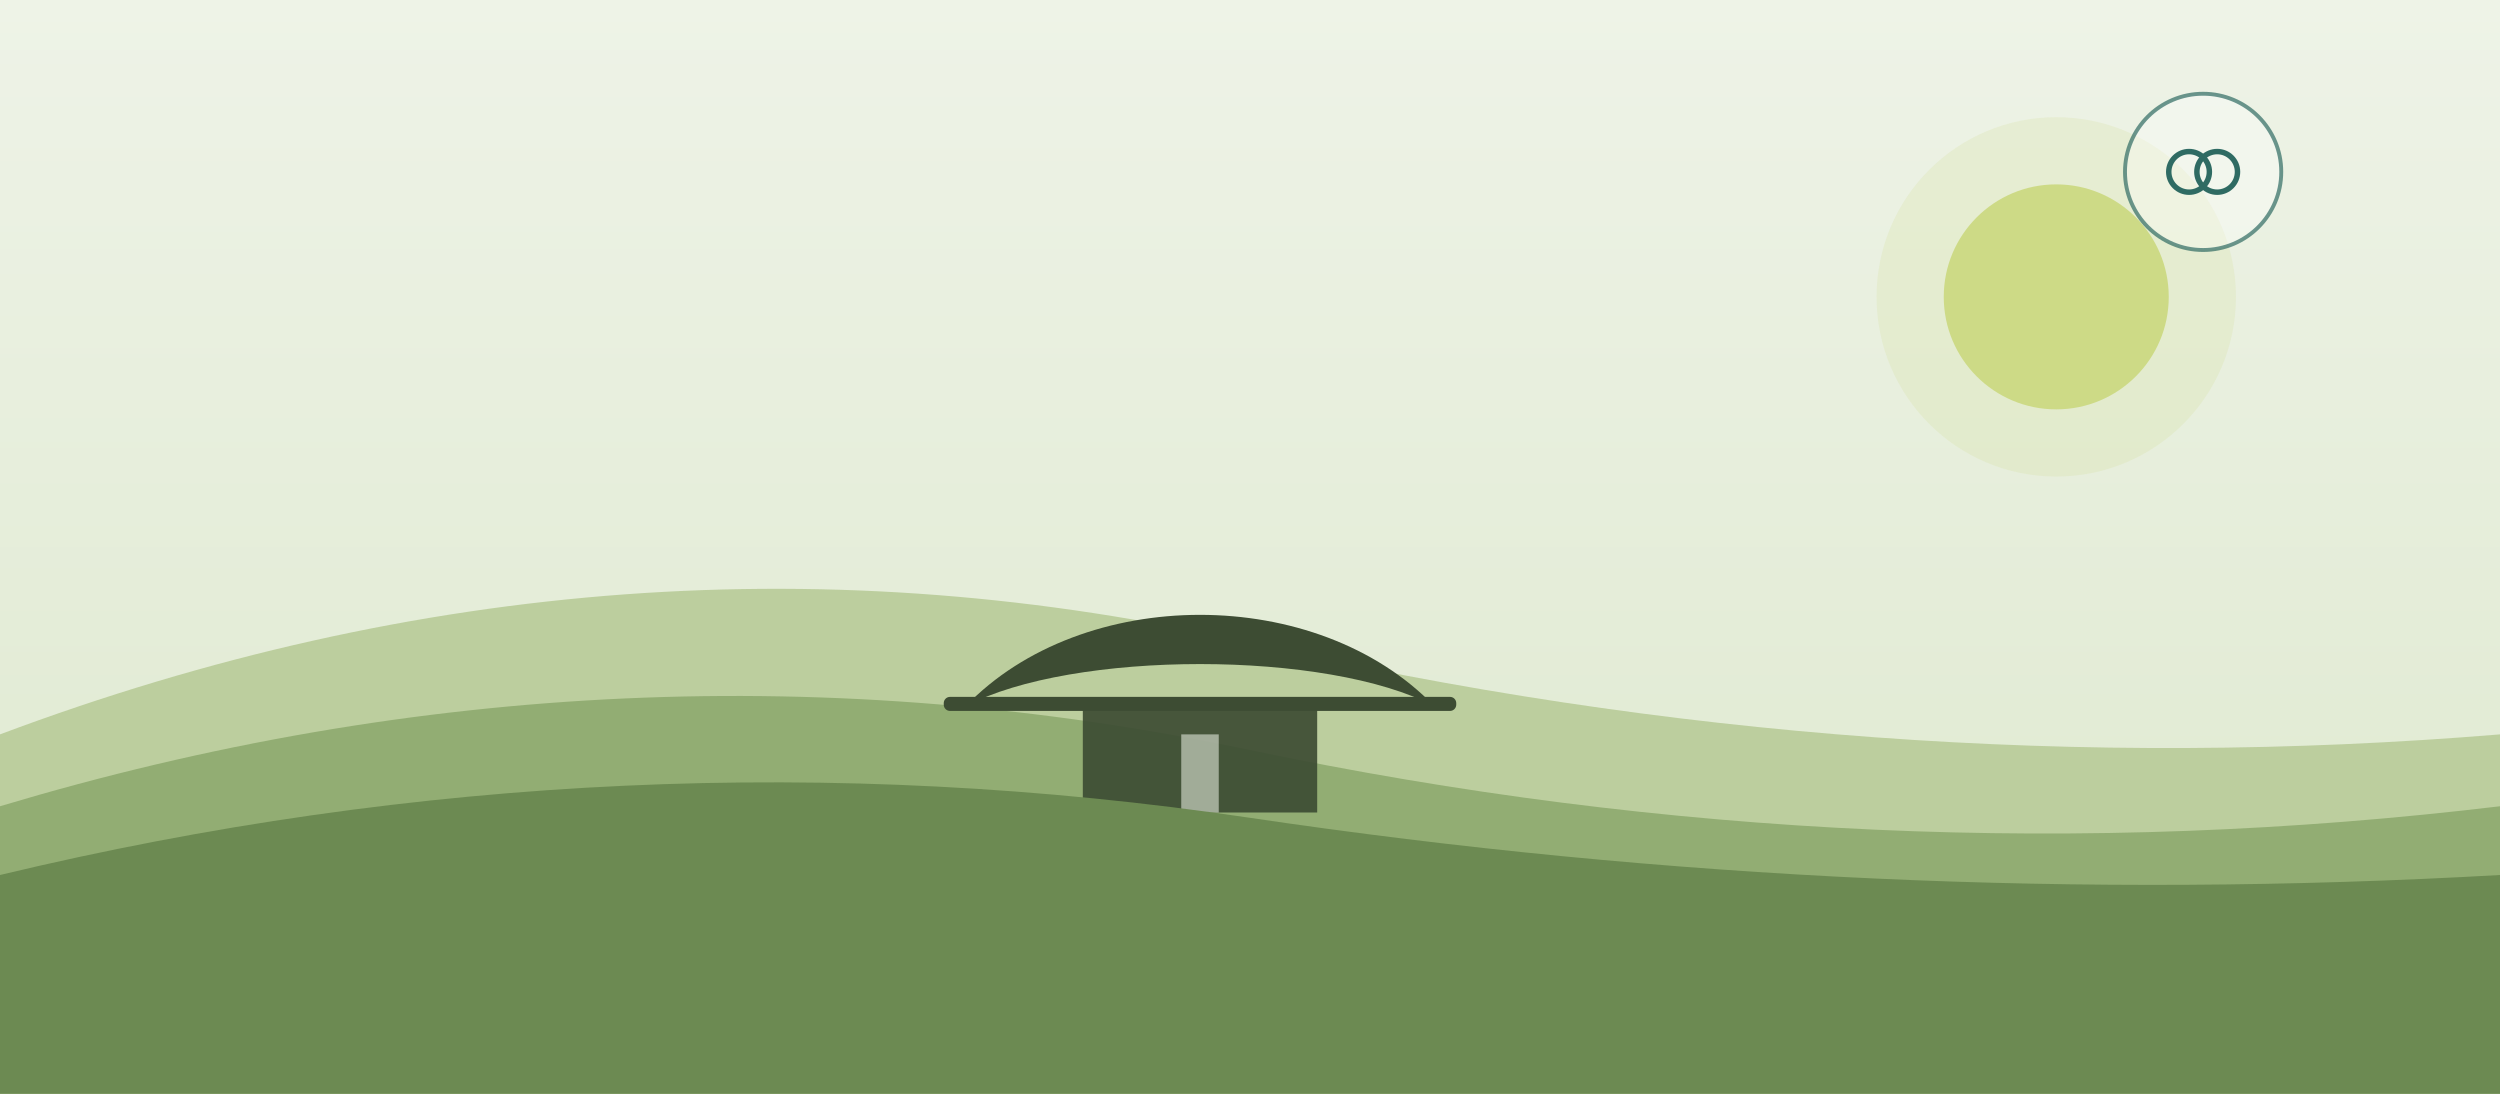
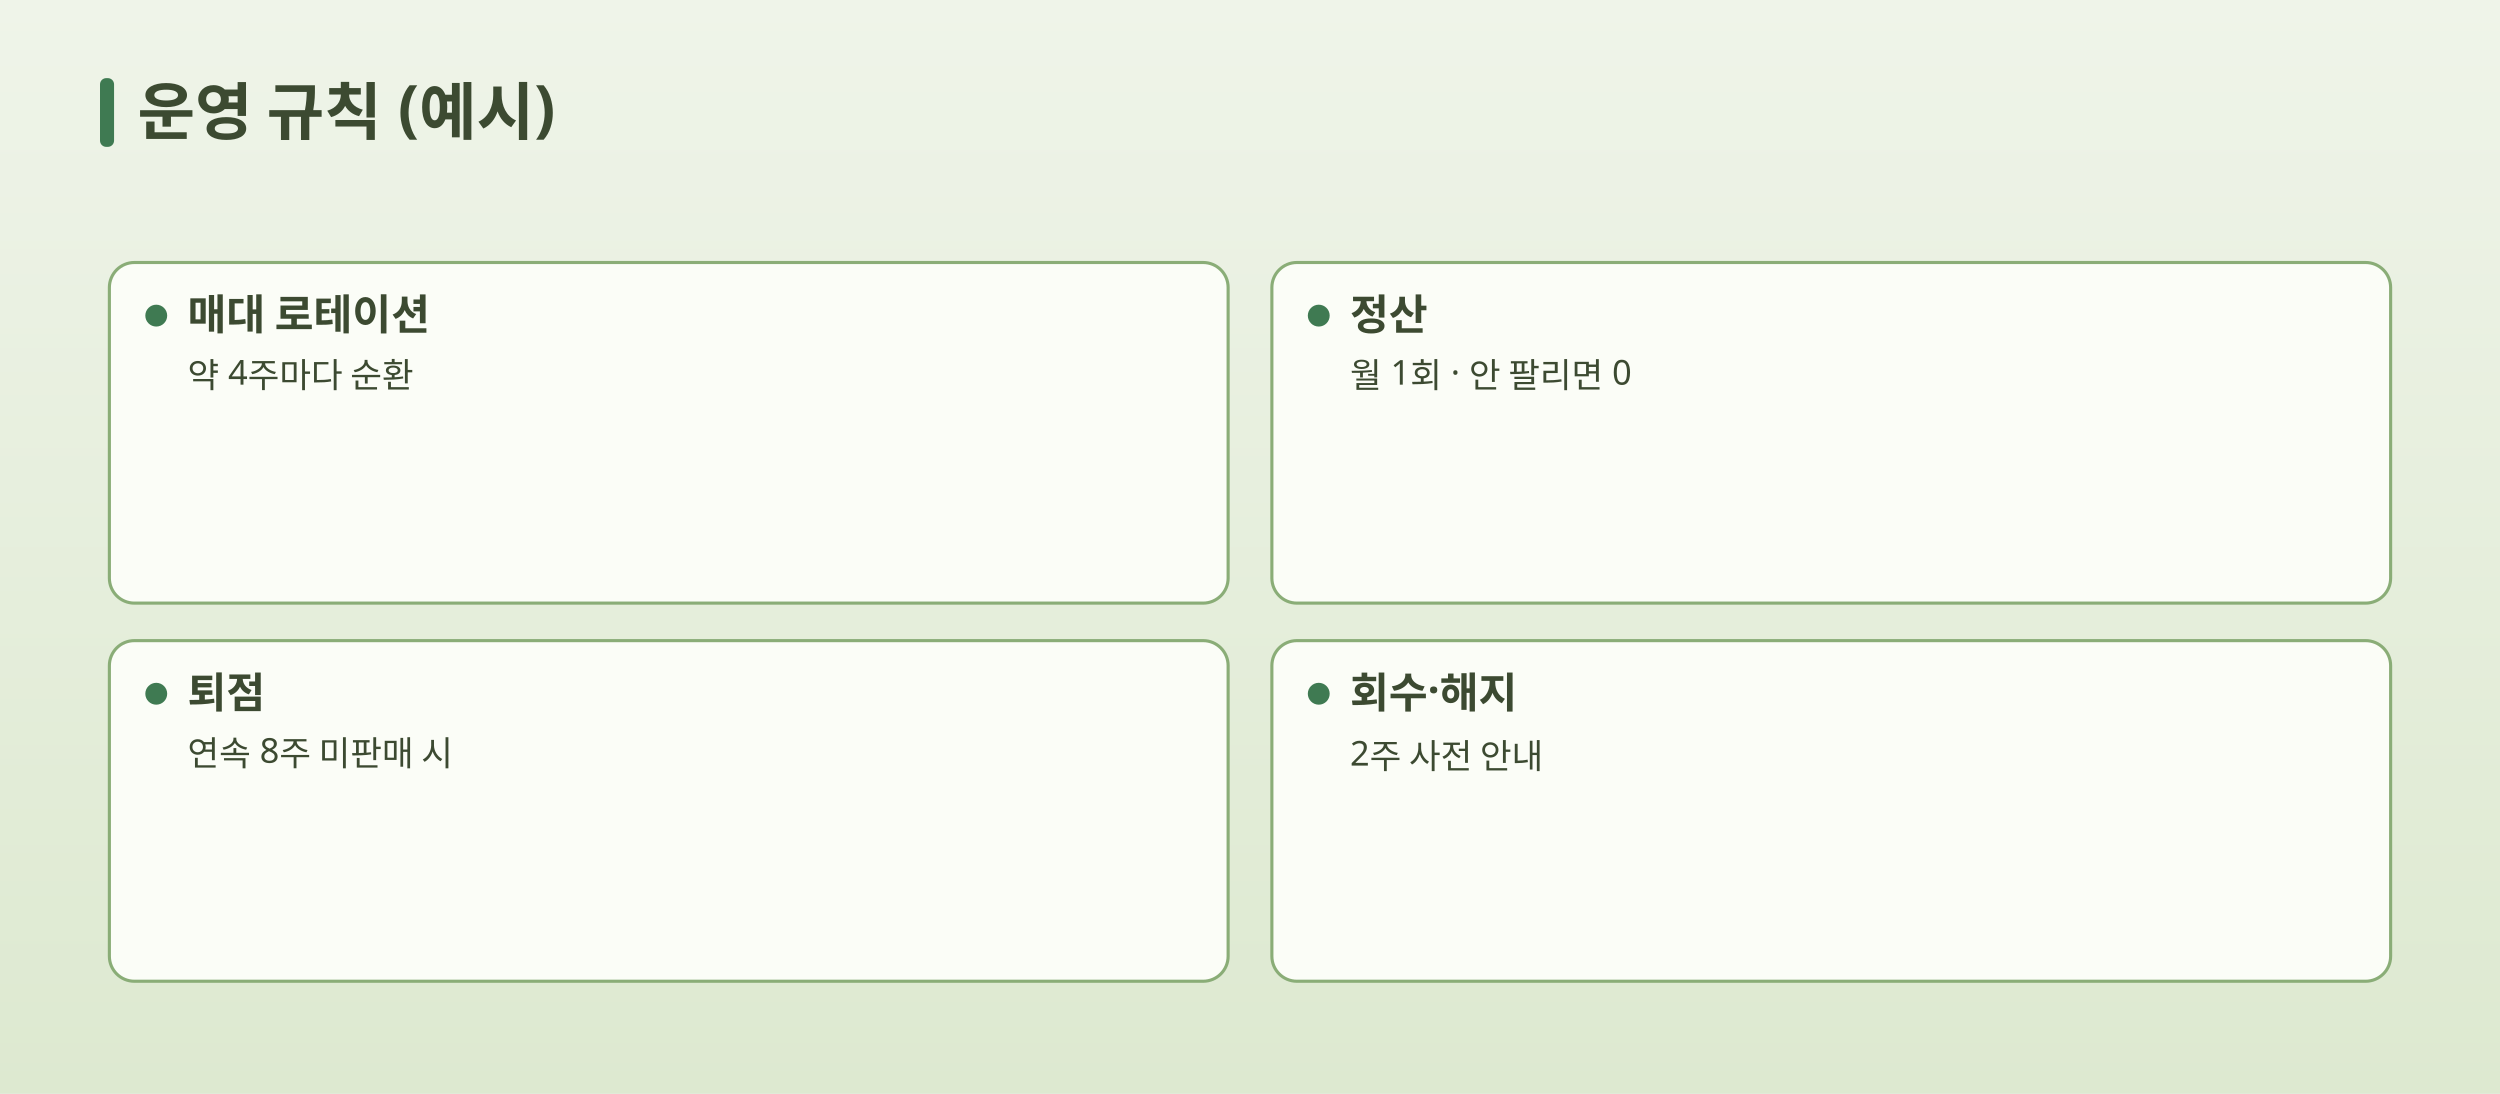
- <svg xmlns="http://www.w3.org/2000/svg" viewBox="0 0 1600 700" role="img" aria-label="헐버트 문서 일러스트">
+ <svg xmlns="http://www.w3.org/2000/svg" viewBox="0 0 1600 700" role="img" aria-label="운영 규칙 (예시)">
  <defs>
-     <linearGradient id="sky" x1="0" y1="0" x2="0" y2="1">
-       <stop offset="0" stop-color="#eef3e7" />
-       <stop offset="1" stop-color="#dde8cd" />
+     <linearGradient id="bg" x1="0" y1="0" x2="0" y2="1">
+       <stop offset="0" stop-color="#eff4e9" />
+       <stop offset="1" stop-color="#dde9d0" />
    </linearGradient>
  </defs>
-   <rect width="1600" height="700" fill="url(#sky)" />
-   <circle cx="1316" cy="190" r="115" fill="#cdda86" fill-opacity=".18" />
-   <circle cx="1316" cy="190" r="72" fill="#cdda86" />
-   <path d="M0,470 Q400,320 800,411.5 T1600,470 L1600,700 L0,700 Z" fill="#bcce9e" />
-   <path d="M0,516 Q400,396 800,480.0 T1600,516 L1600,700 L0,700 Z" fill="#92ad73" />
-   <rect x="693" y="452" width="150" height="68" fill="#3d4c33" fill-opacity=".92" />
-   <rect x="756" y="470" width="24" height="50" fill="#eef3e7" fill-opacity=".55" />
-   <path d="M618,452 C693,374 843,374 918,452 C850,416 686,416 618,452 Z" fill="#3d4c33" />
-   <rect x="604" y="446" width="328" height="9" rx="4" fill="#3d4c33" />
-   <path d="M0,560 Q400,464 800,523.4 T1600,560 L1600,700 L0,700 Z" fill="#6c8a52" />
-   <circle cx="1410" cy="110" r="50" fill="#fff" fill-opacity=".34" />
-   <circle cx="1410" cy="110" r="50" fill="none" stroke="#2f6b63" stroke-width="2.5" stroke-opacity=".7" />
-   <circle cx="1401" cy="110" r="13" fill="none" stroke="#2f6b63" stroke-width="3.5" />
-   <circle cx="1419" cy="110" r="13" fill="none" stroke="#2f6b63" stroke-width="3.5" />
+   <rect width="1600" height="700" fill="url(#bg)" />
+   <rect x="64" y="50" width="9" height="44" rx="4" fill="#3f7a52" />
+   <text x="88" y="86" font-family="Pretendard,'Apple SD Gothic Neo','Malgun Gothic',sans-serif" font-size="40" font-weight="800" fill="#3c4a31" text-anchor="start">운영 규칙 (예시)</text>
+   <rect x="70" y="168" width="716" height="218" rx="16" fill="#fbfdf7" stroke="#8aad77" stroke-width="2" />
+   <circle cx="100" cy="202" r="7" fill="#3f7a52" />
+   <text x="120" y="211" font-family="Pretendard,'Apple SD Gothic Neo','Malgun Gothic',sans-serif" font-size="27" font-weight="800" fill="#3c4a31" text-anchor="start">매대 로테이션</text>
+   <text x="120" y="248" font-family="Pretendard,'Apple SD Gothic Neo','Malgun Gothic',sans-serif" font-size="22" font-weight="400" fill="#3c4a31" text-anchor="start">약 4주마다 순환</text>
+   <rect x="814" y="168" width="716" height="218" rx="16" fill="#fbfdf7" stroke="#8aad77" stroke-width="2" />
+   <circle cx="844" cy="202" r="7" fill="#3f7a52" />
+   <text x="864" y="211" font-family="Pretendard,'Apple SD Gothic Neo','Malgun Gothic',sans-serif" font-size="27" font-weight="800" fill="#3c4a31" text-anchor="start">정산</text>
+   <text x="864" y="248" font-family="Pretendard,'Apple SD Gothic Neo','Malgun Gothic',sans-serif" font-size="22" font-weight="400" fill="#3c4a31" text-anchor="start">월 1회 · 안 팔리면 0</text>
+   <rect x="70" y="410" width="716" height="218" rx="16" fill="#fbfdf7" stroke="#8aad77" stroke-width="2" />
+   <circle cx="100" cy="444" r="7" fill="#3f7a52" />
+   <text x="120" y="453" font-family="Pretendard,'Apple SD Gothic Neo','Malgun Gothic',sans-serif" font-size="27" font-weight="800" fill="#3c4a31" text-anchor="start">퇴점</text>
+   <text x="120" y="490" font-family="Pretendard,'Apple SD Gothic Neo','Malgun Gothic',sans-serif" font-size="22" font-weight="400" fill="#3c4a31" text-anchor="start">연속 8주 미판매 시</text>
+   <rect x="814" y="410" width="716" height="218" rx="16" fill="#fbfdf7" stroke="#8aad77" stroke-width="2" />
+   <circle cx="844" cy="444" r="7" fill="#3f7a52" />
+   <text x="864" y="453" font-family="Pretendard,'Apple SD Gothic Neo','Malgun Gothic',sans-serif" font-size="27" font-weight="800" fill="#3c4a31" text-anchor="start">회수·해지</text>
+   <text x="864" y="490" font-family="Pretendard,'Apple SD Gothic Neo','Malgun Gothic',sans-serif" font-size="22" font-weight="400" fill="#3c4a31" text-anchor="start">2주 사전 안내</text>
</svg>
